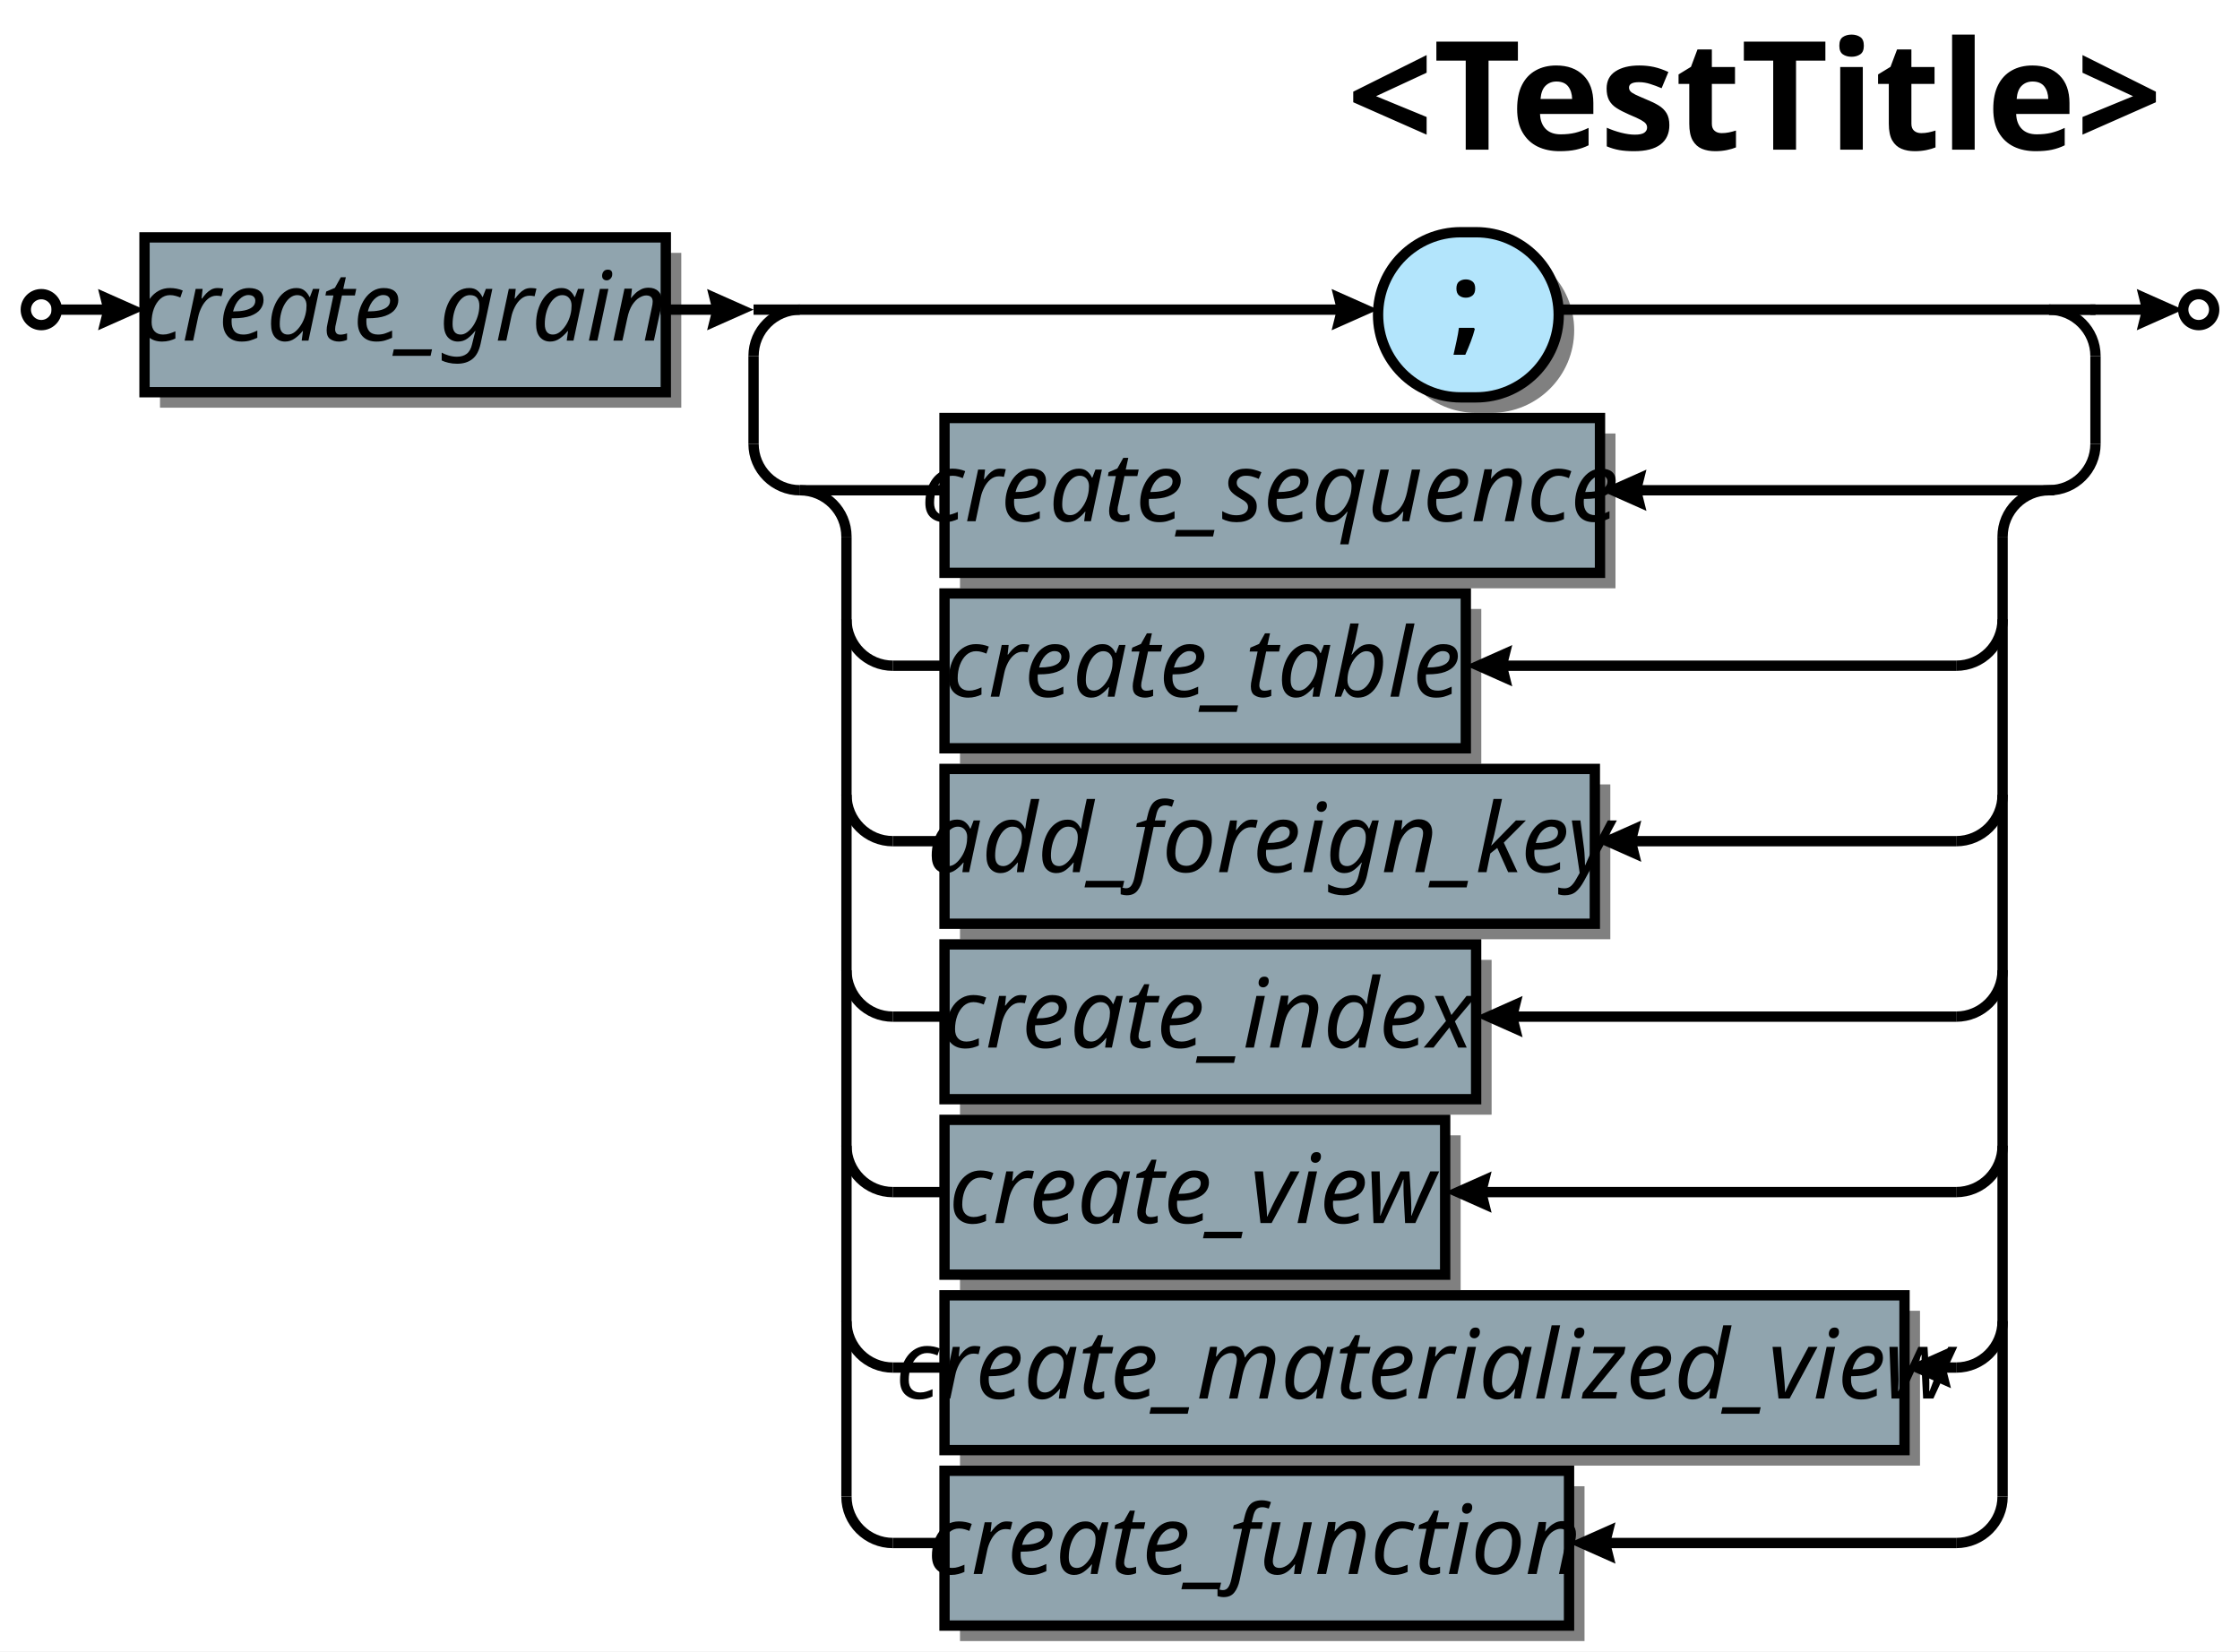
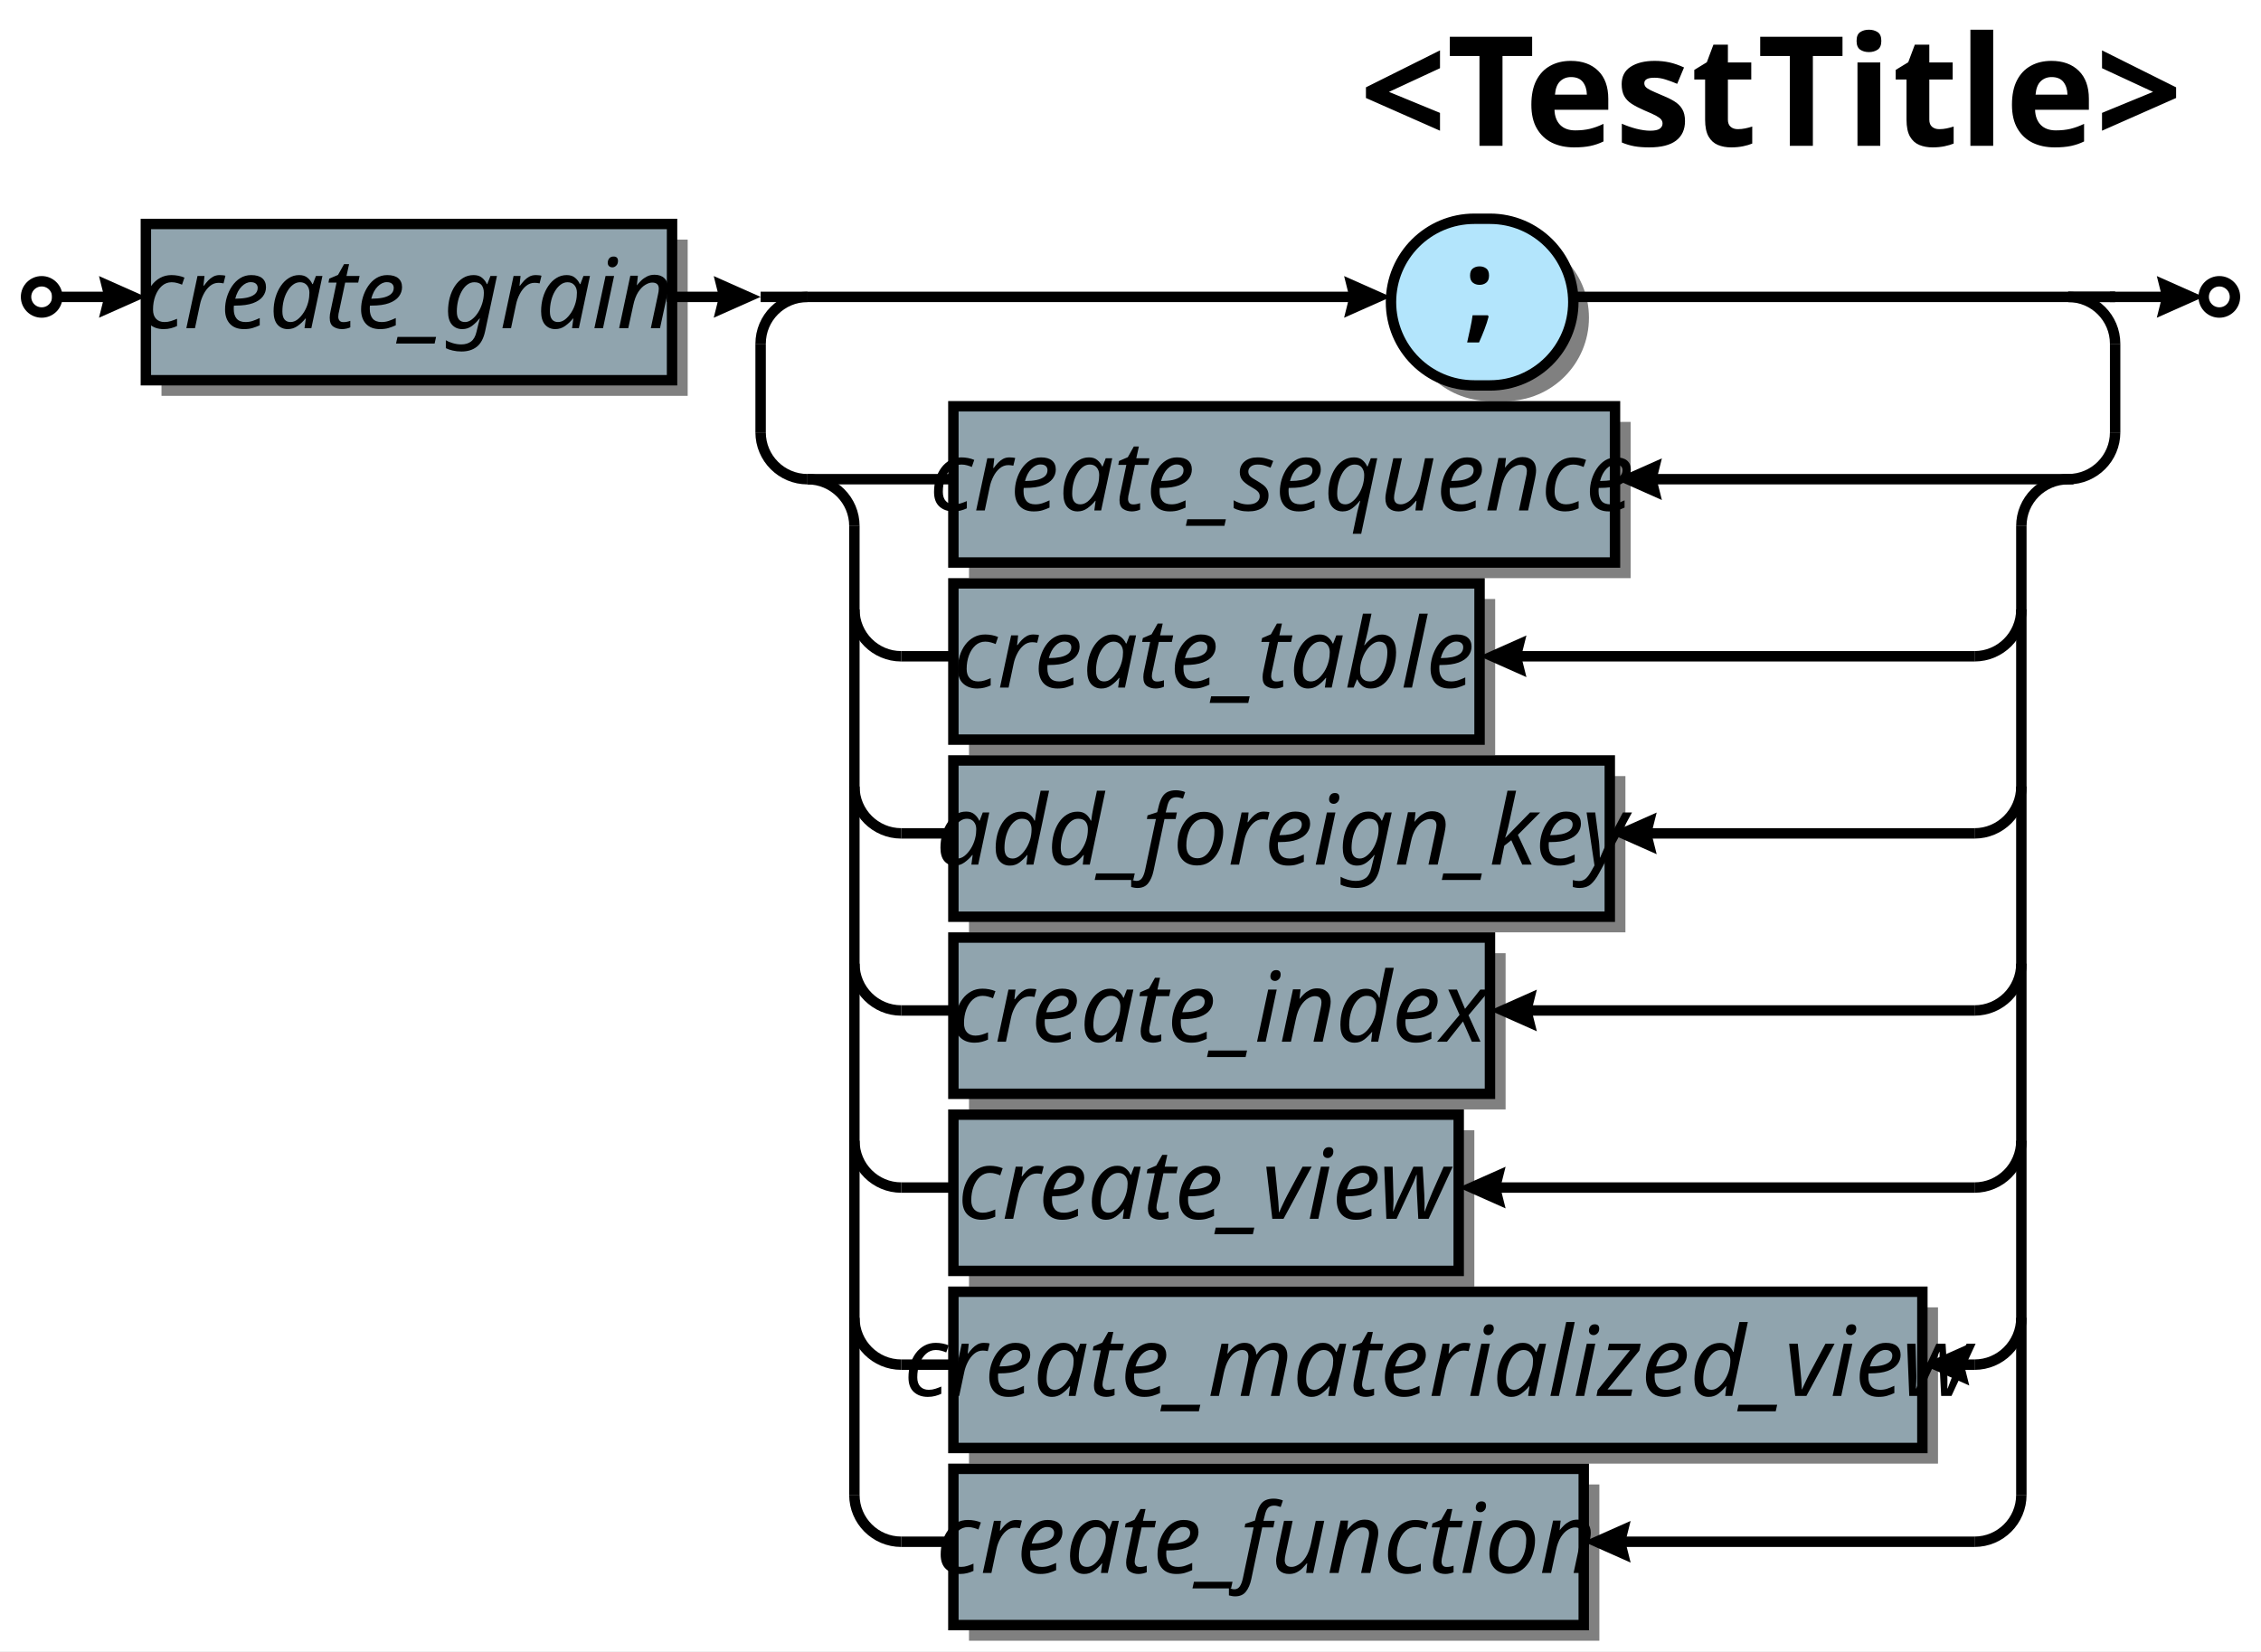
- <svg xmlns="http://www.w3.org/2000/svg" xml:space="preserve" width="434" height="320" version="1.1">
+ <svg xmlns="http://www.w3.org/2000/svg" xml:space="preserve" width="434" height="317" version="1.1">
  <style type="text/css">

.title_font {fill:#000000; text-anchor:end;
font-family:PT Sans Bold; font-size:22pt; font-weight:bold; font-style:normal; }
.token_font {fill:#000000; text-anchor:middle;
font-family:PT Sans Bold; font-size:16pt; font-weight:bold; font-style:normal; }
.box_font {fill:#000000; text-anchor:middle;
font-family:PT Sans Italic; font-size:14pt; font-weight:normal; font-style:italic; }
.bubble_font {fill:#000000; text-anchor:middle;
font-family:PT Sans Bold; font-size:14pt; font-weight:bold; font-style:normal; }
.hex_font {fill:#000000; text-anchor:middle;
font-family:PT Sans Bold; font-size:14pt; font-weight:bold; font-style:normal; }
.label {fill: #000; text-anchor:middle; font-size:16pt; font-weight:bold; font-family:Sans;}
.link {fill: #0D47A1;}
.link:hover {fill: #0D47A1; text-decoration:underline;}
.link:visited {fill: #4A148C;}

</style>
  <defs>
    <marker id="arrow" markerWidth="5" markerHeight="4" refX="2.5" refY="2" orient="auto" markerUnits="strokeWidth">
      <path d="M0,0 L0.5,2 L0,4 L4.5,2 z" fill="#000000" />
    </marker>
  </defs>
  <rect width="100%" height="100%" fill="white" />
-   <circle cx="8" cy="60" r="3" stroke="#000000" stroke-width="2" fill="#ffffff" />
-   <rect x="31" y="49" width="101" height="30" fill="#000000" fill-opacity="0.498" />
-   <rect x="28" y="46" width="101" height="30" stroke="#000000" stroke-width="2" fill="#90a4ae" fill-opacity="1.0" />
-   <text class="box_font" x="78" y="66">create_grain</text>
-   <path d="M286,80 A16,16 0 0,1 286,48 H289 A16,16 0 0,1 289,80 z" fill="#000000" fill-opacity="0.498" />
-   <path d="M283,77 A16,16 0 0,1 283,45 H286 A16,16 0 0,1 286,77 z" stroke="#000000" stroke-width="2" fill="#b3e5fc" fill-opacity="1.0" />
-   <text class="token_font" x="284" y="66">;</text>
-   <rect x="186" y="84" width="127" height="30" fill="#000000" fill-opacity="0.498" />
-   <rect x="183" y="81" width="127" height="30" stroke="#000000" stroke-width="2" fill="#90a4ae" fill-opacity="1.0" />
-   <text class="box_font" x="246" y="101">create_sequence</text>
-   <rect x="186" y="118" width="101" height="30" fill="#000000" fill-opacity="0.498" />
-   <rect x="183" y="115" width="101" height="30" stroke="#000000" stroke-width="2" fill="#90a4ae" fill-opacity="1.0" />
-   <text class="box_font" x="233" y="135">create_table</text>
-   <rect x="186" y="152" width="126" height="30" fill="#000000" fill-opacity="0.498" />
-   <rect x="183" y="149" width="126" height="30" stroke="#000000" stroke-width="2" fill="#90a4ae" fill-opacity="1.0" />
-   <text class="box_font" x="246" y="169">add_foreign_key</text>
-   <rect x="186" y="186" width="103" height="30" fill="#000000" fill-opacity="0.498" />
-   <rect x="183" y="183" width="103" height="30" stroke="#000000" stroke-width="2" fill="#90a4ae" fill-opacity="1.0" />
-   <text class="box_font" x="234" y="203">create_index</text>
-   <rect x="186" y="220" width="97" height="30" fill="#000000" fill-opacity="0.498" />
-   <rect x="183" y="217" width="97" height="30" stroke="#000000" stroke-width="2" fill="#90a4ae" fill-opacity="1.0" />
-   <text class="box_font" x="231" y="237">create_view</text>
-   <rect x="186" y="254" width="186" height="30" fill="#000000" fill-opacity="0.498" />
-   <rect x="183" y="251" width="186" height="30" stroke="#000000" stroke-width="2" fill="#90a4ae" fill-opacity="1.0" />
-   <text class="box_font" x="276" y="271">create_materialized_view</text>
-   <rect x="186" y="288" width="121" height="30" fill="#000000" fill-opacity="0.498" />
-   <rect x="183" y="285" width="121" height="30" stroke="#000000" stroke-width="2" fill="#90a4ae" fill-opacity="1.0" />
-   <text class="box_font" x="243" y="305">create_function</text>
-   <line x1="155" y1="95" x2="183" y2="95" stroke="#000000" stroke-width="2" />
-   <line x1="398" y1="95" x2="314" y2="95" stroke="#000000" stroke-width="2" marker-end="url(#arrow)" />
-   <path d="M164,104 A9,9 0 0,0 155,95" stroke="#000000" stroke-width="2" fill="none" />
-   <line x1="173" y1="129" x2="183" y2="129" stroke="#000000" stroke-width="2" />
-   <line x1="379" y1="129" x2="288" y2="129" stroke="#000000" stroke-width="2" marker-end="url(#arrow)" />
-   <path d="M164,120 A9,9 0 0,0 173,129" stroke="#000000" stroke-width="2" fill="none" />
-   <path d="M379,129 A9,9 0 0,0 388,120" stroke="#000000" stroke-width="2" fill="none" />
-   <line x1="173" y1="163" x2="183" y2="163" stroke="#000000" stroke-width="2" />
-   <line x1="379" y1="163" x2="313" y2="163" stroke="#000000" stroke-width="2" marker-end="url(#arrow)" />
-   <path d="M164,154 A9,9 0 0,0 173,163" stroke="#000000" stroke-width="2" fill="none" />
-   <path d="M379,163 A9,9 0 0,0 388,154" stroke="#000000" stroke-width="2" fill="none" />
-   <line x1="173" y1="197" x2="183" y2="197" stroke="#000000" stroke-width="2" />
-   <line x1="379" y1="197" x2="290" y2="197" stroke="#000000" stroke-width="2" marker-end="url(#arrow)" />
-   <path d="M164,188 A9,9 0 0,0 173,197" stroke="#000000" stroke-width="2" fill="none" />
-   <path d="M379,197 A9,9 0 0,0 388,188" stroke="#000000" stroke-width="2" fill="none" />
-   <line x1="173" y1="231" x2="183" y2="231" stroke="#000000" stroke-width="2" />
-   <line x1="379" y1="231" x2="284" y2="231" stroke="#000000" stroke-width="2" marker-end="url(#arrow)" />
-   <path d="M164,222 A9,9 0 0,0 173,231" stroke="#000000" stroke-width="2" fill="none" />
-   <path d="M379,231 A9,9 0 0,0 388,222" stroke="#000000" stroke-width="2" fill="none" />
-   <line x1="173" y1="265" x2="183" y2="265" stroke="#000000" stroke-width="2" />
-   <line x1="379" y1="265" x2="373" y2="265" stroke="#000000" stroke-width="2" marker-end="url(#arrow)" />
-   <path d="M164,256 A9,9 0 0,0 173,265" stroke="#000000" stroke-width="2" fill="none" />
-   <path d="M379,265 A9,9 0 0,0 388,256" stroke="#000000" stroke-width="2" fill="none" />
-   <line x1="173" y1="299" x2="183" y2="299" stroke="#000000" stroke-width="2" />
-   <line x1="379" y1="299" x2="308" y2="299" stroke="#000000" stroke-width="2" marker-end="url(#arrow)" />
-   <path d="M164,290 A9,9 0 0,0 173,299" stroke="#000000" stroke-width="2" fill="none" />
-   <path d="M379,299 A9,9 0 0,0 388,290" stroke="#000000" stroke-width="2" fill="none" />
-   <path d="M397,95 A9,9 0 0,0 388,104" stroke="#000000" stroke-width="2" fill="none" />
-   <line x1="164" y1="290" x2="164" y2="104" stroke="#000000" stroke-width="2" />
-   <line x1="388" y1="290" x2="388" y2="104" stroke="#000000" stroke-width="2" />
-   <line x1="155" y1="60" x2="263" y2="60" stroke="#000000" stroke-width="2" marker-end="url(#arrow)" />
-   <line x1="302" y1="60" x2="406" y2="60" stroke="#000000" stroke-width="2" />
-   <line x1="146" y1="60" x2="155" y2="60" stroke="#000000" stroke-width="2" />
-   <path d="M155,60 A9,9 0 0,0 146,69" stroke="#000000" stroke-width="2" fill="none" />
-   <line x1="146" y1="69" x2="146" y2="86" stroke="#000000" stroke-width="2" />
-   <path d="M146,86 A9,9 0 0,0 155,95" stroke="#000000" stroke-width="2" fill="none" />
-   <path d="M406,69 A9,9 0 0,0 397,60" stroke="#000000" stroke-width="2" fill="none" />
-   <line x1="406" y1="69" x2="406" y2="86" stroke="#000000" stroke-width="2" />
-   <path d="M397,95 A9,9 0 0,0 406,86" stroke="#000000" stroke-width="2" fill="none" />
-   <line x1="397" y1="60" x2="406" y2="60" stroke="#000000" stroke-width="2" />
-   <line x1="128" y1="60" x2="142" y2="60" stroke="#000000" stroke-width="2" marker-end="url(#arrow)" />
-   <line x1="10" y1="60" x2="24" y2="60" stroke="#000000" stroke-width="2" marker-end="url(#arrow)" />
-   <circle cx="426" cy="60" r="3" stroke="#000000" stroke-width="2" fill="#ffffff" />
-   <line x1="405" y1="60" x2="419" y2="60" stroke="#000000" stroke-width="2" marker-end="url(#arrow)" />
-   <text class="title_font" x="419" y="29">&lt;TestTitle&gt;</text>
+   <circle cx="8" cy="57" r="3" stroke="#000000" stroke-width="2" fill="#ffffff" />
+   <rect x="31" y="46" width="101" height="30" fill="#000000" fill-opacity="0.498" />
+   <rect x="28" y="43" width="101" height="30" stroke="#000000" stroke-width="2" fill="#90a4ae" fill-opacity="1.0" />
+   <text class="box_font" x="78" y="63">create_grain</text>
+   <path d="M286,77 A16,16 0 0,1 286,45 H289 A16,16 0 0,1 289,77 z" fill="#000000" fill-opacity="0.498" />
+   <path d="M283,74 A16,16 0 0,1 283,42 H286 A16,16 0 0,1 286,74 z" stroke="#000000" stroke-width="2" fill="#b3e5fc" fill-opacity="1.0" />
+   <text class="token_font" x="284" y="63">;</text>
+   <rect x="186" y="81" width="127" height="30" fill="#000000" fill-opacity="0.498" />
+   <rect x="183" y="78" width="127" height="30" stroke="#000000" stroke-width="2" fill="#90a4ae" fill-opacity="1.0" />
+   <text class="box_font" x="246" y="98">create_sequence</text>
+   <rect x="186" y="115" width="101" height="30" fill="#000000" fill-opacity="0.498" />
+   <rect x="183" y="112" width="101" height="30" stroke="#000000" stroke-width="2" fill="#90a4ae" fill-opacity="1.0" />
+   <text class="box_font" x="233" y="132">create_table</text>
+   <rect x="186" y="149" width="126" height="30" fill="#000000" fill-opacity="0.498" />
+   <rect x="183" y="146" width="126" height="30" stroke="#000000" stroke-width="2" fill="#90a4ae" fill-opacity="1.0" />
+   <text class="box_font" x="246" y="166">add_foreign_key</text>
+   <rect x="186" y="183" width="103" height="30" fill="#000000" fill-opacity="0.498" />
+   <rect x="183" y="180" width="103" height="30" stroke="#000000" stroke-width="2" fill="#90a4ae" fill-opacity="1.0" />
+   <text class="box_font" x="234" y="200">create_index</text>
+   <rect x="186" y="217" width="97" height="30" fill="#000000" fill-opacity="0.498" />
+   <rect x="183" y="214" width="97" height="30" stroke="#000000" stroke-width="2" fill="#90a4ae" fill-opacity="1.0" />
+   <text class="box_font" x="231" y="234">create_view</text>
+   <rect x="186" y="251" width="186" height="30" fill="#000000" fill-opacity="0.498" />
+   <rect x="183" y="248" width="186" height="30" stroke="#000000" stroke-width="2" fill="#90a4ae" fill-opacity="1.0" />
+   <text class="box_font" x="276" y="268">create_materialized_view</text>
+   <rect x="186" y="285" width="121" height="30" fill="#000000" fill-opacity="0.498" />
+   <rect x="183" y="282" width="121" height="30" stroke="#000000" stroke-width="2" fill="#90a4ae" fill-opacity="1.0" />
+   <text class="box_font" x="243" y="302">create_function</text>
+   <line x1="155" y1="92" x2="183" y2="92" stroke="#000000" stroke-width="2" />
+   <line x1="398" y1="92" x2="314" y2="92" stroke="#000000" stroke-width="2" marker-end="url(#arrow)" />
+   <path d="M164,101 A9,9 0 0,0 155,92" stroke="#000000" stroke-width="2" fill="none" />
+   <line x1="173" y1="126" x2="183" y2="126" stroke="#000000" stroke-width="2" />
+   <line x1="379" y1="126" x2="288" y2="126" stroke="#000000" stroke-width="2" marker-end="url(#arrow)" />
+   <path d="M164,117 A9,9 0 0,0 173,126" stroke="#000000" stroke-width="2" fill="none" />
+   <path d="M379,126 A9,9 0 0,0 388,117" stroke="#000000" stroke-width="2" fill="none" />
+   <line x1="173" y1="160" x2="183" y2="160" stroke="#000000" stroke-width="2" />
+   <line x1="379" y1="160" x2="313" y2="160" stroke="#000000" stroke-width="2" marker-end="url(#arrow)" />
+   <path d="M164,151 A9,9 0 0,0 173,160" stroke="#000000" stroke-width="2" fill="none" />
+   <path d="M379,160 A9,9 0 0,0 388,151" stroke="#000000" stroke-width="2" fill="none" />
+   <line x1="173" y1="194" x2="183" y2="194" stroke="#000000" stroke-width="2" />
+   <line x1="379" y1="194" x2="290" y2="194" stroke="#000000" stroke-width="2" marker-end="url(#arrow)" />
+   <path d="M164,185 A9,9 0 0,0 173,194" stroke="#000000" stroke-width="2" fill="none" />
+   <path d="M379,194 A9,9 0 0,0 388,185" stroke="#000000" stroke-width="2" fill="none" />
+   <line x1="173" y1="228" x2="183" y2="228" stroke="#000000" stroke-width="2" />
+   <line x1="379" y1="228" x2="284" y2="228" stroke="#000000" stroke-width="2" marker-end="url(#arrow)" />
+   <path d="M164,219 A9,9 0 0,0 173,228" stroke="#000000" stroke-width="2" fill="none" />
+   <path d="M379,228 A9,9 0 0,0 388,219" stroke="#000000" stroke-width="2" fill="none" />
+   <line x1="173" y1="262" x2="183" y2="262" stroke="#000000" stroke-width="2" />
+   <line x1="379" y1="262" x2="373" y2="262" stroke="#000000" stroke-width="2" marker-end="url(#arrow)" />
+   <path d="M164,253 A9,9 0 0,0 173,262" stroke="#000000" stroke-width="2" fill="none" />
+   <path d="M379,262 A9,9 0 0,0 388,253" stroke="#000000" stroke-width="2" fill="none" />
+   <line x1="173" y1="296" x2="183" y2="296" stroke="#000000" stroke-width="2" />
+   <line x1="379" y1="296" x2="308" y2="296" stroke="#000000" stroke-width="2" marker-end="url(#arrow)" />
+   <path d="M164,287 A9,9 0 0,0 173,296" stroke="#000000" stroke-width="2" fill="none" />
+   <path d="M379,296 A9,9 0 0,0 388,287" stroke="#000000" stroke-width="2" fill="none" />
+   <path d="M397,92 A9,9 0 0,0 388,101" stroke="#000000" stroke-width="2" fill="none" />
+   <line x1="164" y1="287" x2="164" y2="101" stroke="#000000" stroke-width="2" />
+   <line x1="388" y1="287" x2="388" y2="101" stroke="#000000" stroke-width="2" />
+   <line x1="155" y1="57" x2="263" y2="57" stroke="#000000" stroke-width="2" marker-end="url(#arrow)" />
+   <line x1="302" y1="57" x2="406" y2="57" stroke="#000000" stroke-width="2" />
+   <line x1="146" y1="57" x2="155" y2="57" stroke="#000000" stroke-width="2" />
+   <path d="M155,57 A9,9 0 0,0 146,66" stroke="#000000" stroke-width="2" fill="none" />
+   <line x1="146" y1="66" x2="146" y2="83" stroke="#000000" stroke-width="2" />
+   <path d="M146,83 A9,9 0 0,0 155,92" stroke="#000000" stroke-width="2" fill="none" />
+   <path d="M406,66 A9,9 0 0,0 397,57" stroke="#000000" stroke-width="2" fill="none" />
+   <line x1="406" y1="66" x2="406" y2="83" stroke="#000000" stroke-width="2" />
+   <path d="M397,92 A9,9 0 0,0 406,83" stroke="#000000" stroke-width="2" fill="none" />
+   <line x1="397" y1="57" x2="406" y2="57" stroke="#000000" stroke-width="2" />
+   <line x1="128" y1="57" x2="142" y2="57" stroke="#000000" stroke-width="2" marker-end="url(#arrow)" />
+   <line x1="10" y1="57" x2="24" y2="57" stroke="#000000" stroke-width="2" marker-end="url(#arrow)" />
+   <circle cx="426" cy="57" r="3" stroke="#000000" stroke-width="2" fill="#ffffff" />
+   <line x1="405" y1="57" x2="419" y2="57" stroke="#000000" stroke-width="2" marker-end="url(#arrow)" />
+   <text class="title_font" x="419" y="28">&lt;TestTitle&gt;</text>
</svg>
